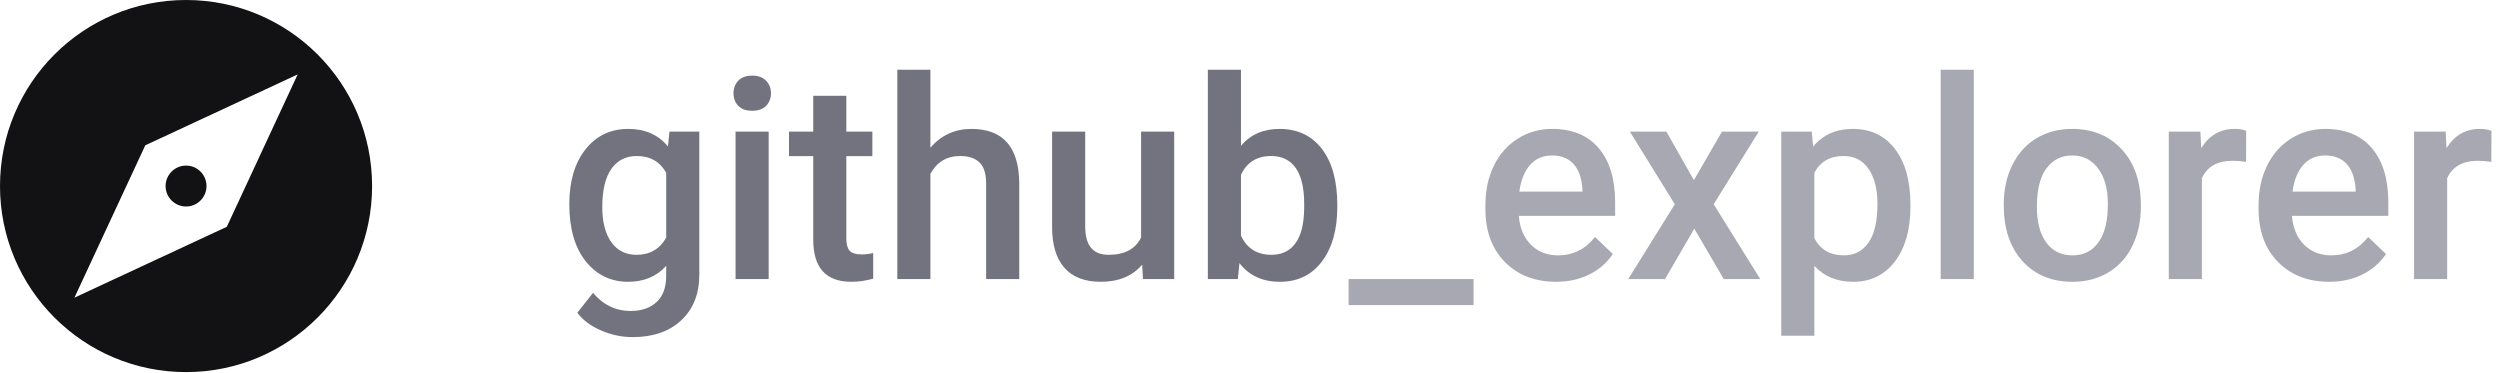
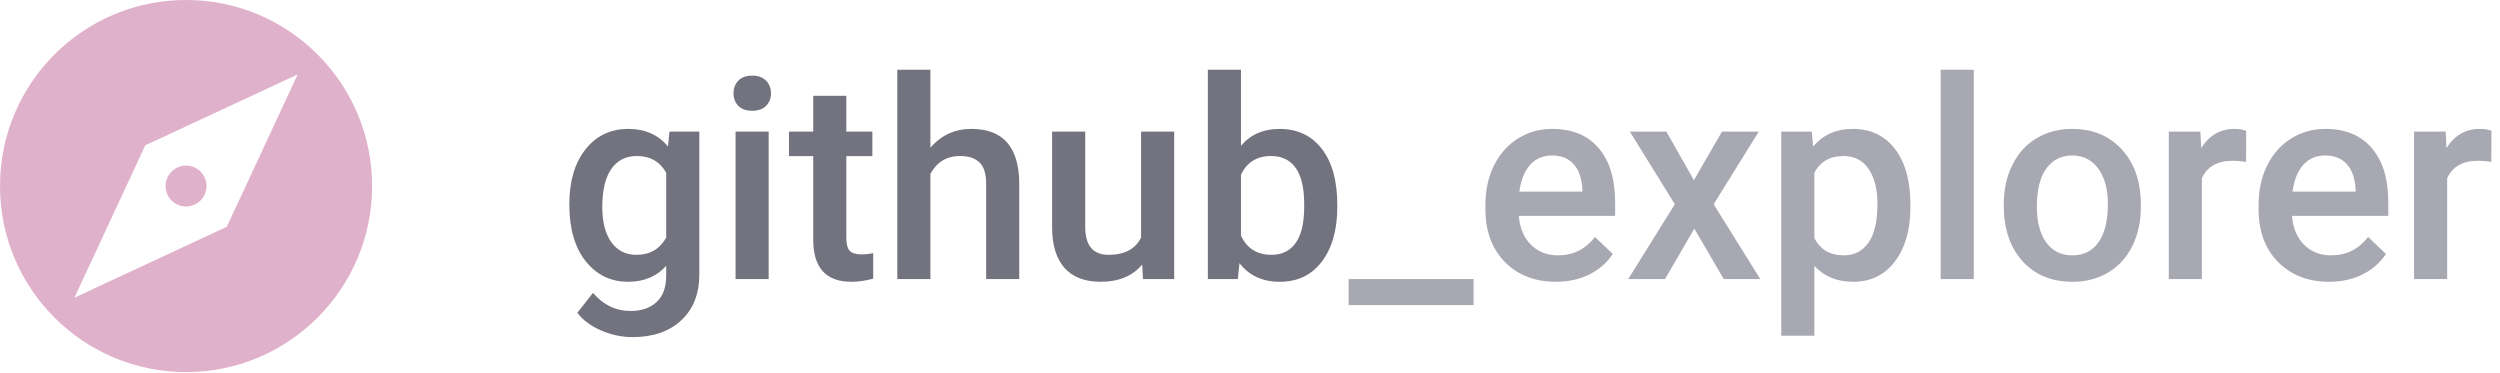
<svg xmlns="http://www.w3.org/2000/svg" width="215" height="32" viewBox="0 0 215 32" fill="none">
  <path d="M48.961 17.566C48.961 15.598 49.422 14.027 50.344 12.855C51.273 11.676 52.504 11.086 54.035 11.086C55.48 11.086 56.617 11.59 57.445 12.598L57.574 11.32H60.141V23.613C60.141 25.277 59.621 26.59 58.582 27.551C57.551 28.512 56.156 28.992 54.398 28.992C53.469 28.992 52.559 28.797 51.668 28.406C50.785 28.023 50.113 27.52 49.652 26.895L51 25.184C51.875 26.223 52.953 26.742 54.234 26.742C55.18 26.742 55.926 26.484 56.473 25.969C57.02 25.461 57.293 24.711 57.293 23.719V22.863C56.473 23.777 55.379 24.234 54.012 24.234C52.527 24.234 51.312 23.645 50.367 22.465C49.43 21.285 48.961 19.652 48.961 17.566ZM51.797 17.812C51.797 19.086 52.055 20.09 52.57 20.824C53.094 21.551 53.816 21.914 54.738 21.914C55.887 21.914 56.738 21.422 57.293 20.438V14.859C56.754 13.898 55.91 13.418 54.762 13.418C53.824 13.418 53.094 13.789 52.57 14.531C52.055 15.273 51.797 16.367 51.797 17.812ZM66.106 24H63.258V11.32H66.106V24ZM63.082 8.027C63.082 7.59 63.219 7.227 63.492 6.938C63.773 6.648 64.172 6.504 64.688 6.504C65.203 6.504 65.602 6.648 65.883 6.938C66.164 7.227 66.305 7.59 66.305 8.027C66.305 8.457 66.164 8.816 65.883 9.105C65.602 9.387 65.203 9.527 64.688 9.527C64.172 9.527 63.773 9.387 63.492 9.105C63.219 8.816 63.082 8.457 63.082 8.027ZM72.785 8.238V11.32H75.023V13.43H72.785V20.508C72.785 20.992 72.879 21.344 73.066 21.562C73.262 21.773 73.606 21.879 74.098 21.879C74.426 21.879 74.758 21.84 75.094 21.762V23.965C74.445 24.145 73.82 24.234 73.219 24.234C71.031 24.234 69.938 23.027 69.938 20.613V13.43H67.852V11.32H69.938V8.238H72.785ZM80.016 12.703C80.945 11.625 82.121 11.086 83.543 11.086C86.246 11.086 87.617 12.629 87.656 15.715V24H84.809V15.82C84.809 14.945 84.617 14.328 84.234 13.969C83.859 13.602 83.305 13.418 82.57 13.418C81.43 13.418 80.578 13.926 80.016 14.941V24H77.168V6H80.016V12.703ZM98.227 22.758C97.391 23.742 96.203 24.234 94.664 24.234C93.289 24.234 92.246 23.832 91.535 23.027C90.832 22.223 90.481 21.059 90.481 19.535V11.32H93.328V19.5C93.328 21.109 93.996 21.914 95.332 21.914C96.715 21.914 97.648 21.418 98.133 20.426V11.32H100.98V24H98.297L98.227 22.758ZM115.008 17.789C115.008 19.758 114.566 21.324 113.684 22.488C112.809 23.652 111.602 24.234 110.062 24.234C108.578 24.234 107.422 23.699 106.594 22.629L106.453 24H103.875V6H106.723V12.539C107.543 11.57 108.648 11.086 110.039 11.086C111.586 11.086 112.801 11.66 113.684 12.809C114.566 13.957 115.008 15.562 115.008 17.625V17.789ZM112.16 17.543C112.16 16.168 111.918 15.137 111.434 14.449C110.949 13.762 110.246 13.418 109.324 13.418C108.09 13.418 107.223 13.957 106.723 15.035V20.262C107.23 21.363 108.105 21.914 109.348 21.914C110.238 21.914 110.926 21.582 111.41 20.918C111.895 20.254 112.145 19.25 112.16 17.906V17.543Z" fill="#737380" />
  <path d="M126.727 26.238H115.98V24H126.727V26.238ZM133.816 24.234C132.012 24.234 130.547 23.668 129.422 22.535C128.305 21.395 127.746 19.879 127.746 17.988V17.637C127.746 16.371 127.988 15.242 128.473 14.25C128.965 13.25 129.652 12.473 130.535 11.918C131.418 11.363 132.402 11.086 133.488 11.086C135.215 11.086 136.547 11.637 137.484 12.738C138.43 13.84 138.902 15.398 138.902 17.414V18.562H130.617C130.703 19.609 131.051 20.438 131.66 21.047C132.277 21.656 133.051 21.961 133.98 21.961C135.285 21.961 136.348 21.434 137.168 20.379L138.703 21.844C138.195 22.602 137.516 23.191 136.664 23.613C135.82 24.027 134.871 24.234 133.816 24.234ZM133.477 13.371C132.695 13.371 132.062 13.645 131.578 14.191C131.102 14.738 130.797 15.5 130.664 16.477H136.09V16.266C136.027 15.312 135.773 14.594 135.328 14.109C134.883 13.617 134.266 13.371 133.477 13.371ZM145.676 15.492L148.09 11.32H151.254L147.375 17.566L151.383 24H148.242L145.711 19.664L143.191 24H140.027L144.035 17.566L140.168 11.32H143.309L145.676 15.492ZM164.297 17.789C164.297 19.75 163.852 21.316 162.961 22.488C162.07 23.652 160.875 24.234 159.375 24.234C157.984 24.234 156.871 23.777 156.035 22.863V28.875H153.188V11.32H155.812L155.93 12.609C156.766 11.594 157.902 11.086 159.34 11.086C160.887 11.086 162.098 11.664 162.973 12.82C163.855 13.969 164.297 15.566 164.297 17.613V17.789ZM161.461 17.543C161.461 16.277 161.207 15.273 160.699 14.531C160.199 13.789 159.48 13.418 158.543 13.418C157.379 13.418 156.543 13.898 156.035 14.859V20.484C156.551 21.469 157.395 21.961 158.566 21.961C159.473 21.961 160.18 21.598 160.688 20.871C161.203 20.137 161.461 19.027 161.461 17.543ZM169.746 24H166.898V6H169.746V24ZM172.324 17.543C172.324 16.301 172.57 15.184 173.062 14.191C173.555 13.191 174.246 12.426 175.137 11.895C176.027 11.355 177.051 11.086 178.207 11.086C179.918 11.086 181.305 11.637 182.367 12.738C183.438 13.84 184.016 15.301 184.102 17.121L184.113 17.789C184.113 19.039 183.871 20.156 183.387 21.141C182.91 22.125 182.223 22.887 181.324 23.426C180.434 23.965 179.402 24.234 178.23 24.234C176.441 24.234 175.008 23.641 173.93 22.453C172.859 21.258 172.324 19.668 172.324 17.684V17.543ZM175.172 17.789C175.172 19.094 175.441 20.117 175.98 20.859C176.52 21.594 177.27 21.961 178.23 21.961C179.191 21.961 179.938 21.586 180.469 20.836C181.008 20.086 181.277 18.988 181.277 17.543C181.277 16.262 181 15.246 180.445 14.496C179.898 13.746 179.152 13.371 178.207 13.371C177.277 13.371 176.539 13.742 175.992 14.484C175.445 15.219 175.172 16.32 175.172 17.789ZM193.16 13.922C192.785 13.859 192.398 13.828 192 13.828C190.695 13.828 189.816 14.328 189.363 15.328V24H186.516V11.32H189.234L189.305 12.738C189.992 11.637 190.945 11.086 192.164 11.086C192.57 11.086 192.906 11.141 193.172 11.25L193.16 13.922ZM200.309 24.234C198.504 24.234 197.039 23.668 195.914 22.535C194.797 21.395 194.238 19.879 194.238 17.988V17.637C194.238 16.371 194.48 15.242 194.965 14.25C195.457 13.25 196.145 12.473 197.027 11.918C197.91 11.363 198.895 11.086 199.98 11.086C201.707 11.086 203.039 11.637 203.977 12.738C204.922 13.84 205.395 15.398 205.395 17.414V18.562H197.109C197.195 19.609 197.543 20.438 198.152 21.047C198.77 21.656 199.543 21.961 200.473 21.961C201.777 21.961 202.84 21.434 203.66 20.379L205.195 21.844C204.688 22.602 204.008 23.191 203.156 23.613C202.312 24.027 201.363 24.234 200.309 24.234ZM199.969 13.371C199.188 13.371 198.555 13.645 198.07 14.191C197.594 14.738 197.289 15.5 197.156 16.477H202.582V16.266C202.52 15.312 202.266 14.594 201.82 14.109C201.375 13.617 200.758 13.371 199.969 13.371ZM214.254 13.922C213.879 13.859 213.492 13.828 213.094 13.828C211.789 13.828 210.91 14.328 210.457 15.328V24H207.609V11.32H210.328L210.398 12.738C211.086 11.637 212.039 11.086 213.258 11.086C213.664 11.086 214 11.141 214.266 11.25L214.254 13.922Z" fill="#A8A8B3" />
-   <path fill-rule="evenodd" clip-rule="evenodd" d="M0 16C0 7.16 7.16 0 16 0C24.84 0 32 7.16 32 16C32 24.832 24.84 32 16 32C7.16 32 0 24.832 0 16ZM6.4 25.6L19.504 19.504L25.6 6.4L12.496 12.496L6.4 25.6ZM17.76 16C17.76 16.968 16.976 17.76 16 17.76C15.032 17.76 14.24 16.968 14.24 16C14.24 15.032 15.032 14.24 16 14.24C16.976 14.24 17.76 15.032 17.76 16Z" fill="#121214" />
+   <path fill-rule="evenodd" clip-rule="evenodd" d="M0 16C0 7.16 7.16 0 16 0C24.84 0 32 7.16 32 16C32 24.832 24.84 32 16 32C7.16 32 0 24.832 0 16ZM6.4 25.6L19.504 19.504L25.6 6.4L12.496 12.496L6.4 25.6ZM17.76 16C17.76 16.968 16.976 17.76 16 17.76C15.032 17.76 14.24 16.968 14.24 16C14.24 15.032 15.032 14.24 16 14.24C16.976 14.24 17.76 15.032 17.76 16Z" fill="#E0B1CB" />
</svg>
